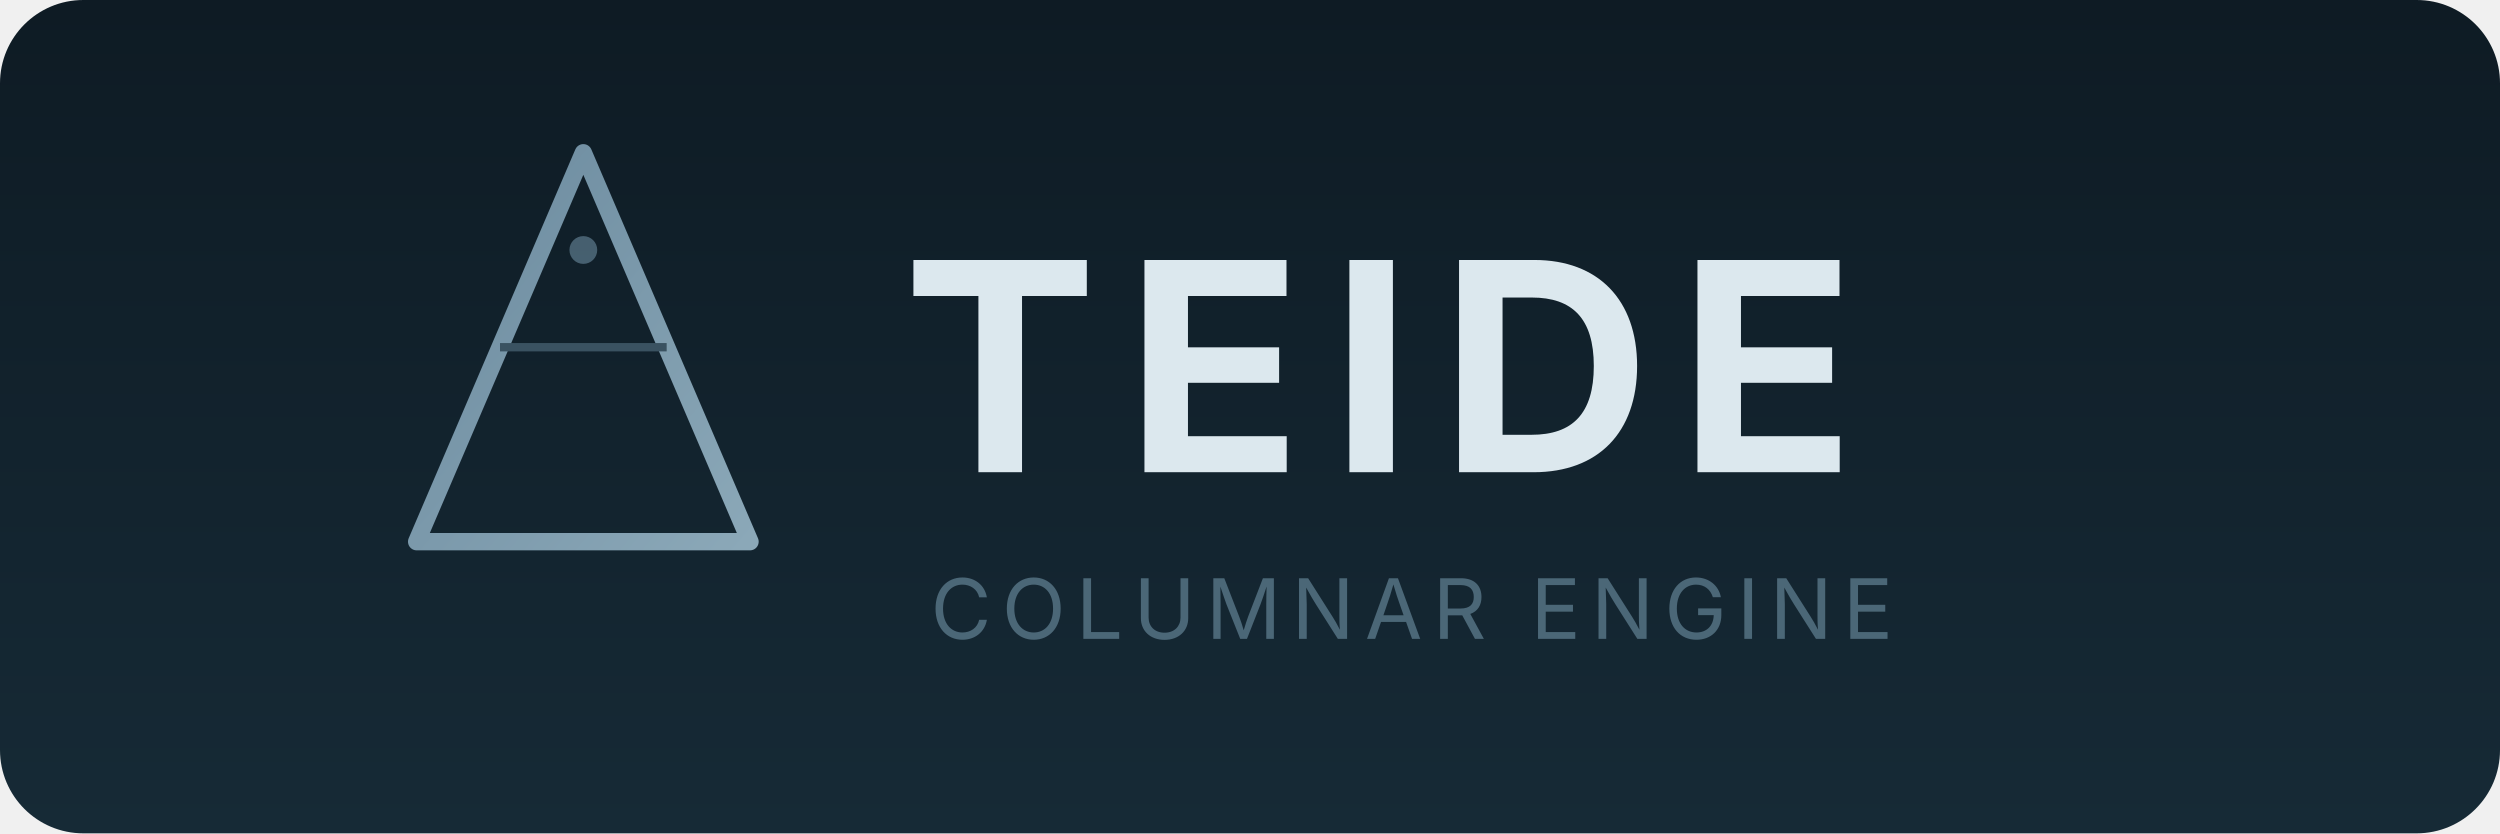
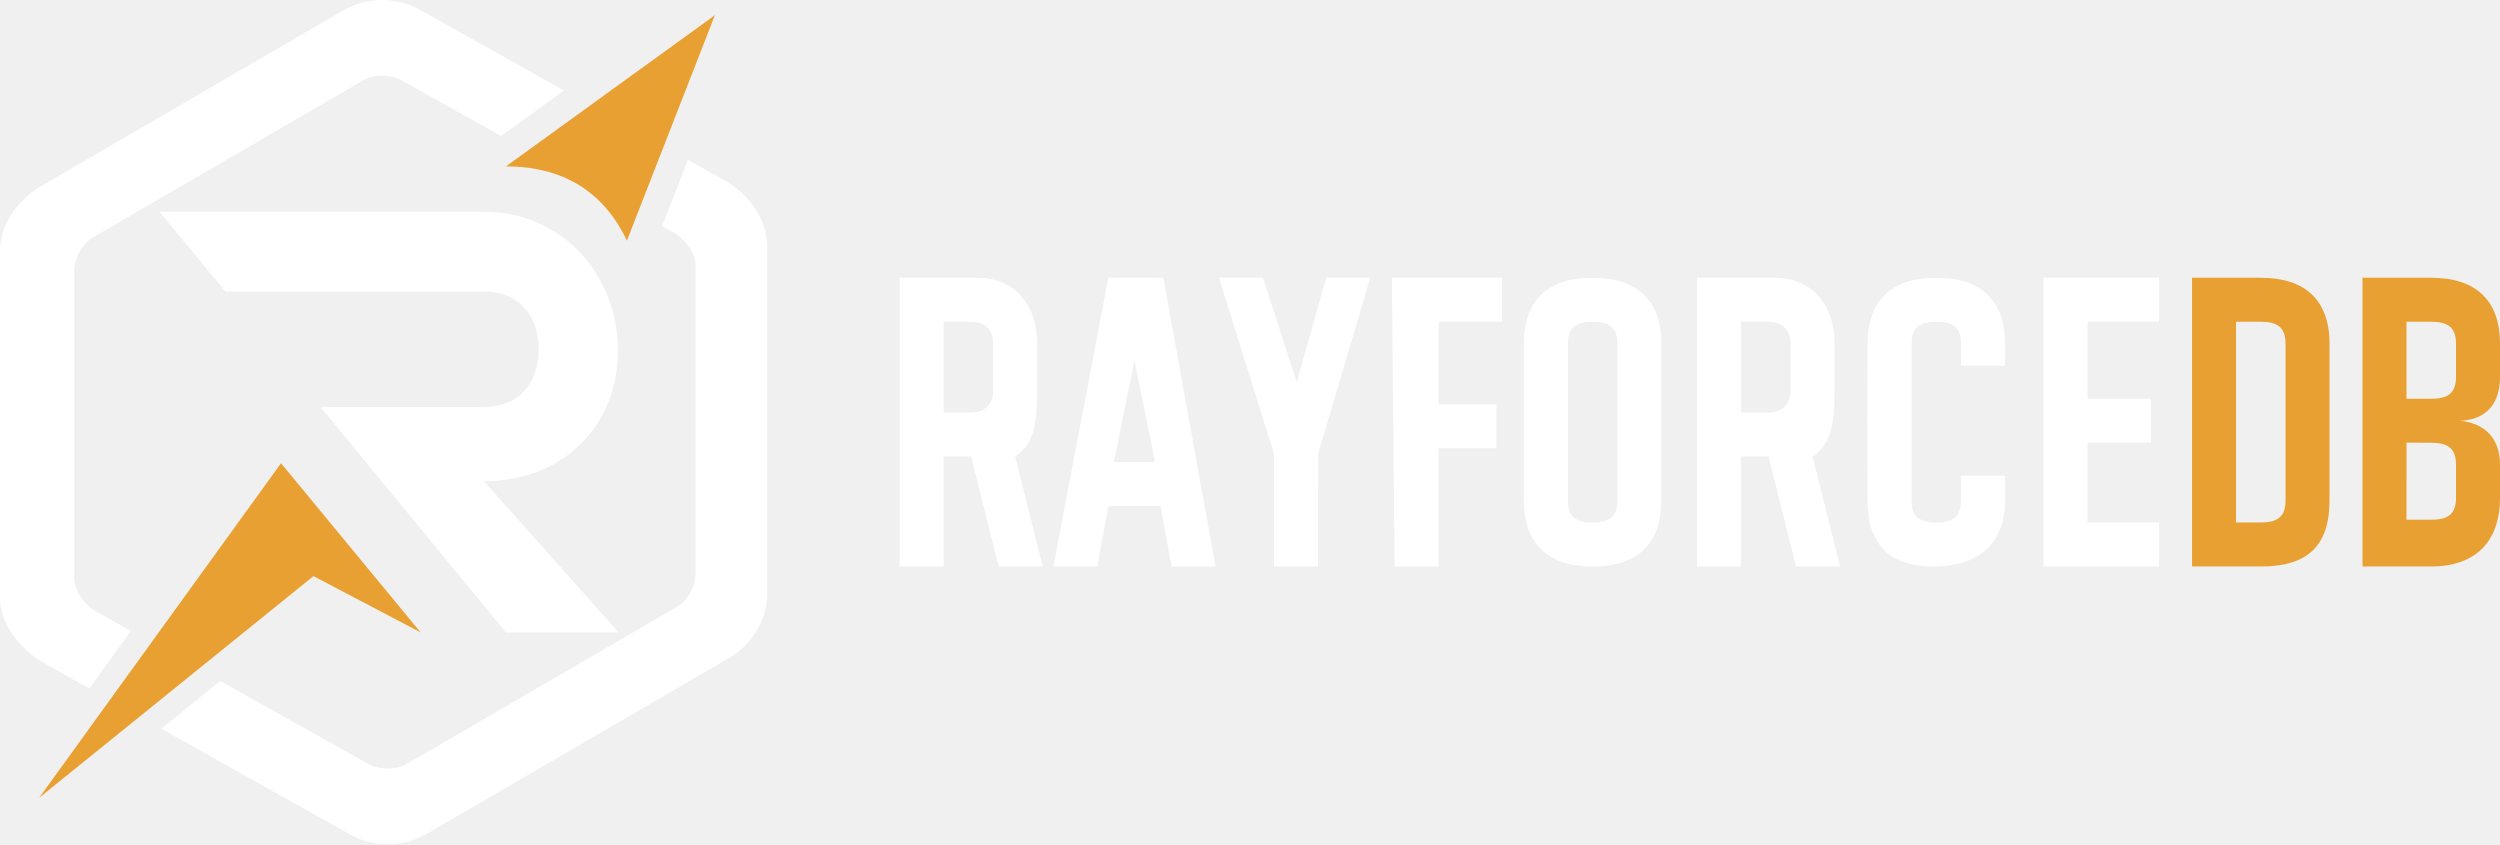
- <svg xmlns="http://www.w3.org/2000/svg" viewBox="0 0 360 120" font-family="'Inter','Helvetica Neue',Arial,sans-serif">
-   <defs>
-     <linearGradient id="lbg" x1="0" y1="0" x2="0" y2="1">
-       <stop offset="0%" stop-color="#0e1b24" />
-       <stop offset="100%" stop-color="#162a36" />
-     </linearGradient>
-     <linearGradient id="accent" x1="0" y1="0" x2="1" y2="1">
-       <stop offset="0%" stop-color="#6b8a9e" />
-       <stop offset="100%" stop-color="#8ba8b8" />
-     </linearGradient>
-   </defs>
-   <rect width="360" height="120" rx="12" fill="url(#lbg)" />
-   <g transform="translate(48, 22)">
-     <polygon points="36,0 60,56 12,56" fill="none" stroke="url(#accent)" stroke-width="2.5" stroke-linejoin="round" />
-     <line x1="24" y1="28" x2="48" y2="28" stroke="#3a5261" stroke-width="1.2" />
-     <circle cx="36" cy="14" r="2" fill="#6b8a9e" opacity="0.6" />
+ <svg xmlns="http://www.w3.org/2000/svg" version="1.1" viewBox="800 1100 4546.004 1535.184" style="clip-rule:evenodd;fill-rule:evenodd;image-rendering:optimizeQuality;shape-rendering:geometricPrecision;text-rendering:geometricPrecision" id="svg193" width="4546.004" height="1535.184">
+   <defs id="defs197">
+     </defs>
+   <g id="g1" style="clip-rule:evenodd;fill-rule:evenodd;image-rendering:optimizeQuality;shape-rendering:geometricPrecision;text-rendering:geometricPrecision" transform="translate(-3.9659318e-6,-5.6247399e-4)">
+     <path fill="#ffffff" d="m 3696.004,1605.092 c 80,0 125,40 125,120 v 285 c 0,80 -45,120 -125,120 -80,0 -125,-40 -125,-120 v -285 c 0,-80 45,-120 125,-120 z m 45,120 v 285 c 0,30 -15,40 -45,40 -30,0 -45,-10 -45,-40 v -285 c 0,-30 15.002,-39.975 45,-40 30,0 45,10 45,40 z" id="path149" />
+     <path fill="#ffffff" d="m 4446.004,1725.092 v 40 h -80 v -40 c 0,-30 -15,-40 -45,-40 -30,0 -45,10 -45,40 v 285 c 0,30 15,40 45,40 30,0 45,-10 45,-40 v -45 h 80 v 45 c 0,80 -50,120 -130,120 -80,0 -120,-40 -120,-120 -0.67,-106.67 -0.67,-178.33 0,-285 0,-80 45,-120 125,-120 80,0 125,40 125,120 z" id="path153" />
+     <path fill="#ffffff" d="m 2815.403,1605.225 c 36,-0.17 64,-0.5 100,0 l 95,525 h -80 l -20,-110 h -95 l -20,110 h -80 z m 47.5,150.25 37.5,184.75 h -75 z" id="path161" />
+     <path fill="#ffffff" d="m 3016.605,1605.092 h 80 l 61.354,189.967 53.646,-189.967 h 80 l -94.646,319.967 -0.354,205.033 h -80 v -205 z" id="path165" />
+     <path fill="#ffffff" d="m 3331.004,1605.092 h 200 v 80 h -115 v 150 h 105 v 80 h -105 v 215 h -80 z" id="path169" />
+     <path fill="#ffffff" d="m 4516.004,1605.092 h 210 v 80 h -130 v 140 h 115 v 80 h -115 v 145 h 130 v 80 h -210 z" id="path177" />
+     <path fill="#e9a033" d="m 4786.004,1605.092 h 125 c 80,0 125,40 125,120 v 285 c 0,80 -37.459,120.2 -125,120 h -125 z m 125,80 c 30,0 45,10 45,40 v 285 c 0,30 -15,40 -45,40 h -45 v -365 z" id="path181" />
+     <path fill="#e9a033" d="m 5221.004,1605.092 c 80,0 125,40 125,120 v 60 c 0,80 -65,80 -75,80 0,0 75,0 75,80 v 60 c 0,80 -45,125 -125,125 h -125 v -525 z m -45,80 h 45 c 30,0 45,10 45,40 v 60 c 0,30 -15,40 -45,40 l -45,-0.032 z m 45,220 c 30,0 45,10 45,40 v 60 c 0,30 -15,40 -45,40 l -45,-0.032 0.014,-140.182 z" id="path185" />
+     <path style="clip-rule:evenodd;fill-rule:evenodd;image-rendering:optimizeQuality;shape-rendering:geometricPrecision;text-rendering:geometricPrecision" fill="#ffffff" d="m 2576.004,1605.092 c 70,0 110,50 110,120 v 85 c 0,70 -10,100 -40,120 l 50,200 h -80 l -50,-200 h -50 v 200 h -80 v -525 z m -10,80 c 25,0 40,15 40,40 v 85 c 0,25 -15,40 -40,40 h -50 v -165 z" id="path173-7" />
+     <path style="clip-rule:evenodd;fill-rule:evenodd;image-rendering:optimizeQuality;shape-rendering:geometricPrecision;text-rendering:geometricPrecision" fill="#ffffff" d="m 4026.004,1605.092 c 70,0 110,50 110,120 v 85 c 0,70 -10,100 -40,120 l 50,200 h -80 l -50,-200 h -50 v 200 h -80 v -525 z m -10,80 c 25,0 40,15 40,40 v 85 c 0,25 -15,40 -40,40 h -50 v -165 z" id="path173-7-6" />
  </g>
-   <text x="130" y="68" fill="#dce8ee" font-size="42" font-weight="700" letter-spacing="4">TEIDE</text>
-   <text x="134" y="92" fill="#4b6777" font-size="12" letter-spacing="1.5">COLUMNAR ENGINE</text>
+   <g id="g2" transform="translate(-3.9659318e-6,-2.7349443e-5)">
+     <path id="path189" d="m 1565.004,2250.093 -195,-102.5 -498.929,403.23 439.929,-608.514 z" style="fill:#e9a033;fill-opacity:1" />
+     <path fill="#ffffff" d="m 1680.004,1485.093 c 140,0 243.569,112.722 243.569,252.722 0,140 -103.568,237.277 -243.569,237.277 l 245,275 h -205 l -337,-410 h 297 c 65,0 99.5,-44.912 99.5,-104.912 0,-60 -34.5,-105.088 -99.5,-105.088 l -470,-4e-4 -120,-145 z" id="path145" style="clip-rule:evenodd;fill:#ffffff;fill-opacity:1;fill-rule:evenodd;stroke-width:1;image-rendering:optimizeQuality;shape-rendering:geometricPrecision;text-rendering:geometricPrecision" />
+     <path id="path44" style="fill:#e9a033;fill-opacity:1;stroke-width:0.93" d="m 2100.004,1127.592 -380,275 c 118.396,0 184.397,59.811 220,135 z" />
+     <path id="path50" style="fill:#ffffff;fill-opacity:1;stroke:#ff4343;stroke-width:0;stroke-opacity:1" d="m 2003.998,1511.126 c 7.276,4.073 14.552,8.146 21.828,12.219 19.277,10.79 38.959,37.158 39.178,59.248 v 560 c 0.181,22.091 -14.519,49.659 -33.617,60.762 -163.794,95.221 -327.589,190.441 -491.383,285.662 -19.098,11.103 -50.208,11.357 -69.484,0.566 -89.974,-50.364 -179.948,-100.729 -269.922,-151.094 -35.734,28.881 -71.466,57.764 -107.199,86.644 l 343.156,192.15 c 43.326,24.26 96.456,23.834 139.377,-1.119 l 549.311,-319.352 c 42.921,-24.953 70.167,-70.007 69.762,-119.221 v -630 c -0.405,-49.214 -33.576,-94.947 -76.902,-119.207 l -67.143,-37.598 c -15.653,40.112 -31.308,80.225 -46.961,120.338 z" />
+     <path id="path54" style="fill:#ffffff;fill-opacity:1;stroke:#ff4343;stroke-width:0;stroke-opacity:1" d="M 1825.486,1264.534 1563.615,1117.899 c -21.288,-11.92 -45.376,-18.091 -69.842,-17.895 -24.466,0.196 -48.448,6.754 -69.537,19.014 l -549.309,319.351 c -42.922,24.953 -75.328,70.009 -74.924,119.223 v 630 c 0.404,49.213 38.737,94.944 82.062,119.205 l 80.529,45.094 c 25.09,-34.832 50.18,-69.665 75.269,-104.496 -21.174,-11.853 -42.349,-23.706 -63.523,-35.559 -19.277,-10.79 -39.157,-37.153 -39.338,-59.244 v -560 c -0.181,-22.091 14.681,-49.663 33.779,-60.766 163.794,-95.221 327.587,-190.441 491.381,-285.662 9.549,-5.551 22.101,-8.39 34.676,-8.492 12.574,-0.102 25.172,2.53 34.811,7.926 60.521,33.878 121.043,67.756 181.564,101.635 38.091,-27.566 76.181,-55.133 114.272,-82.699 z" />
+   </g>
</svg>
